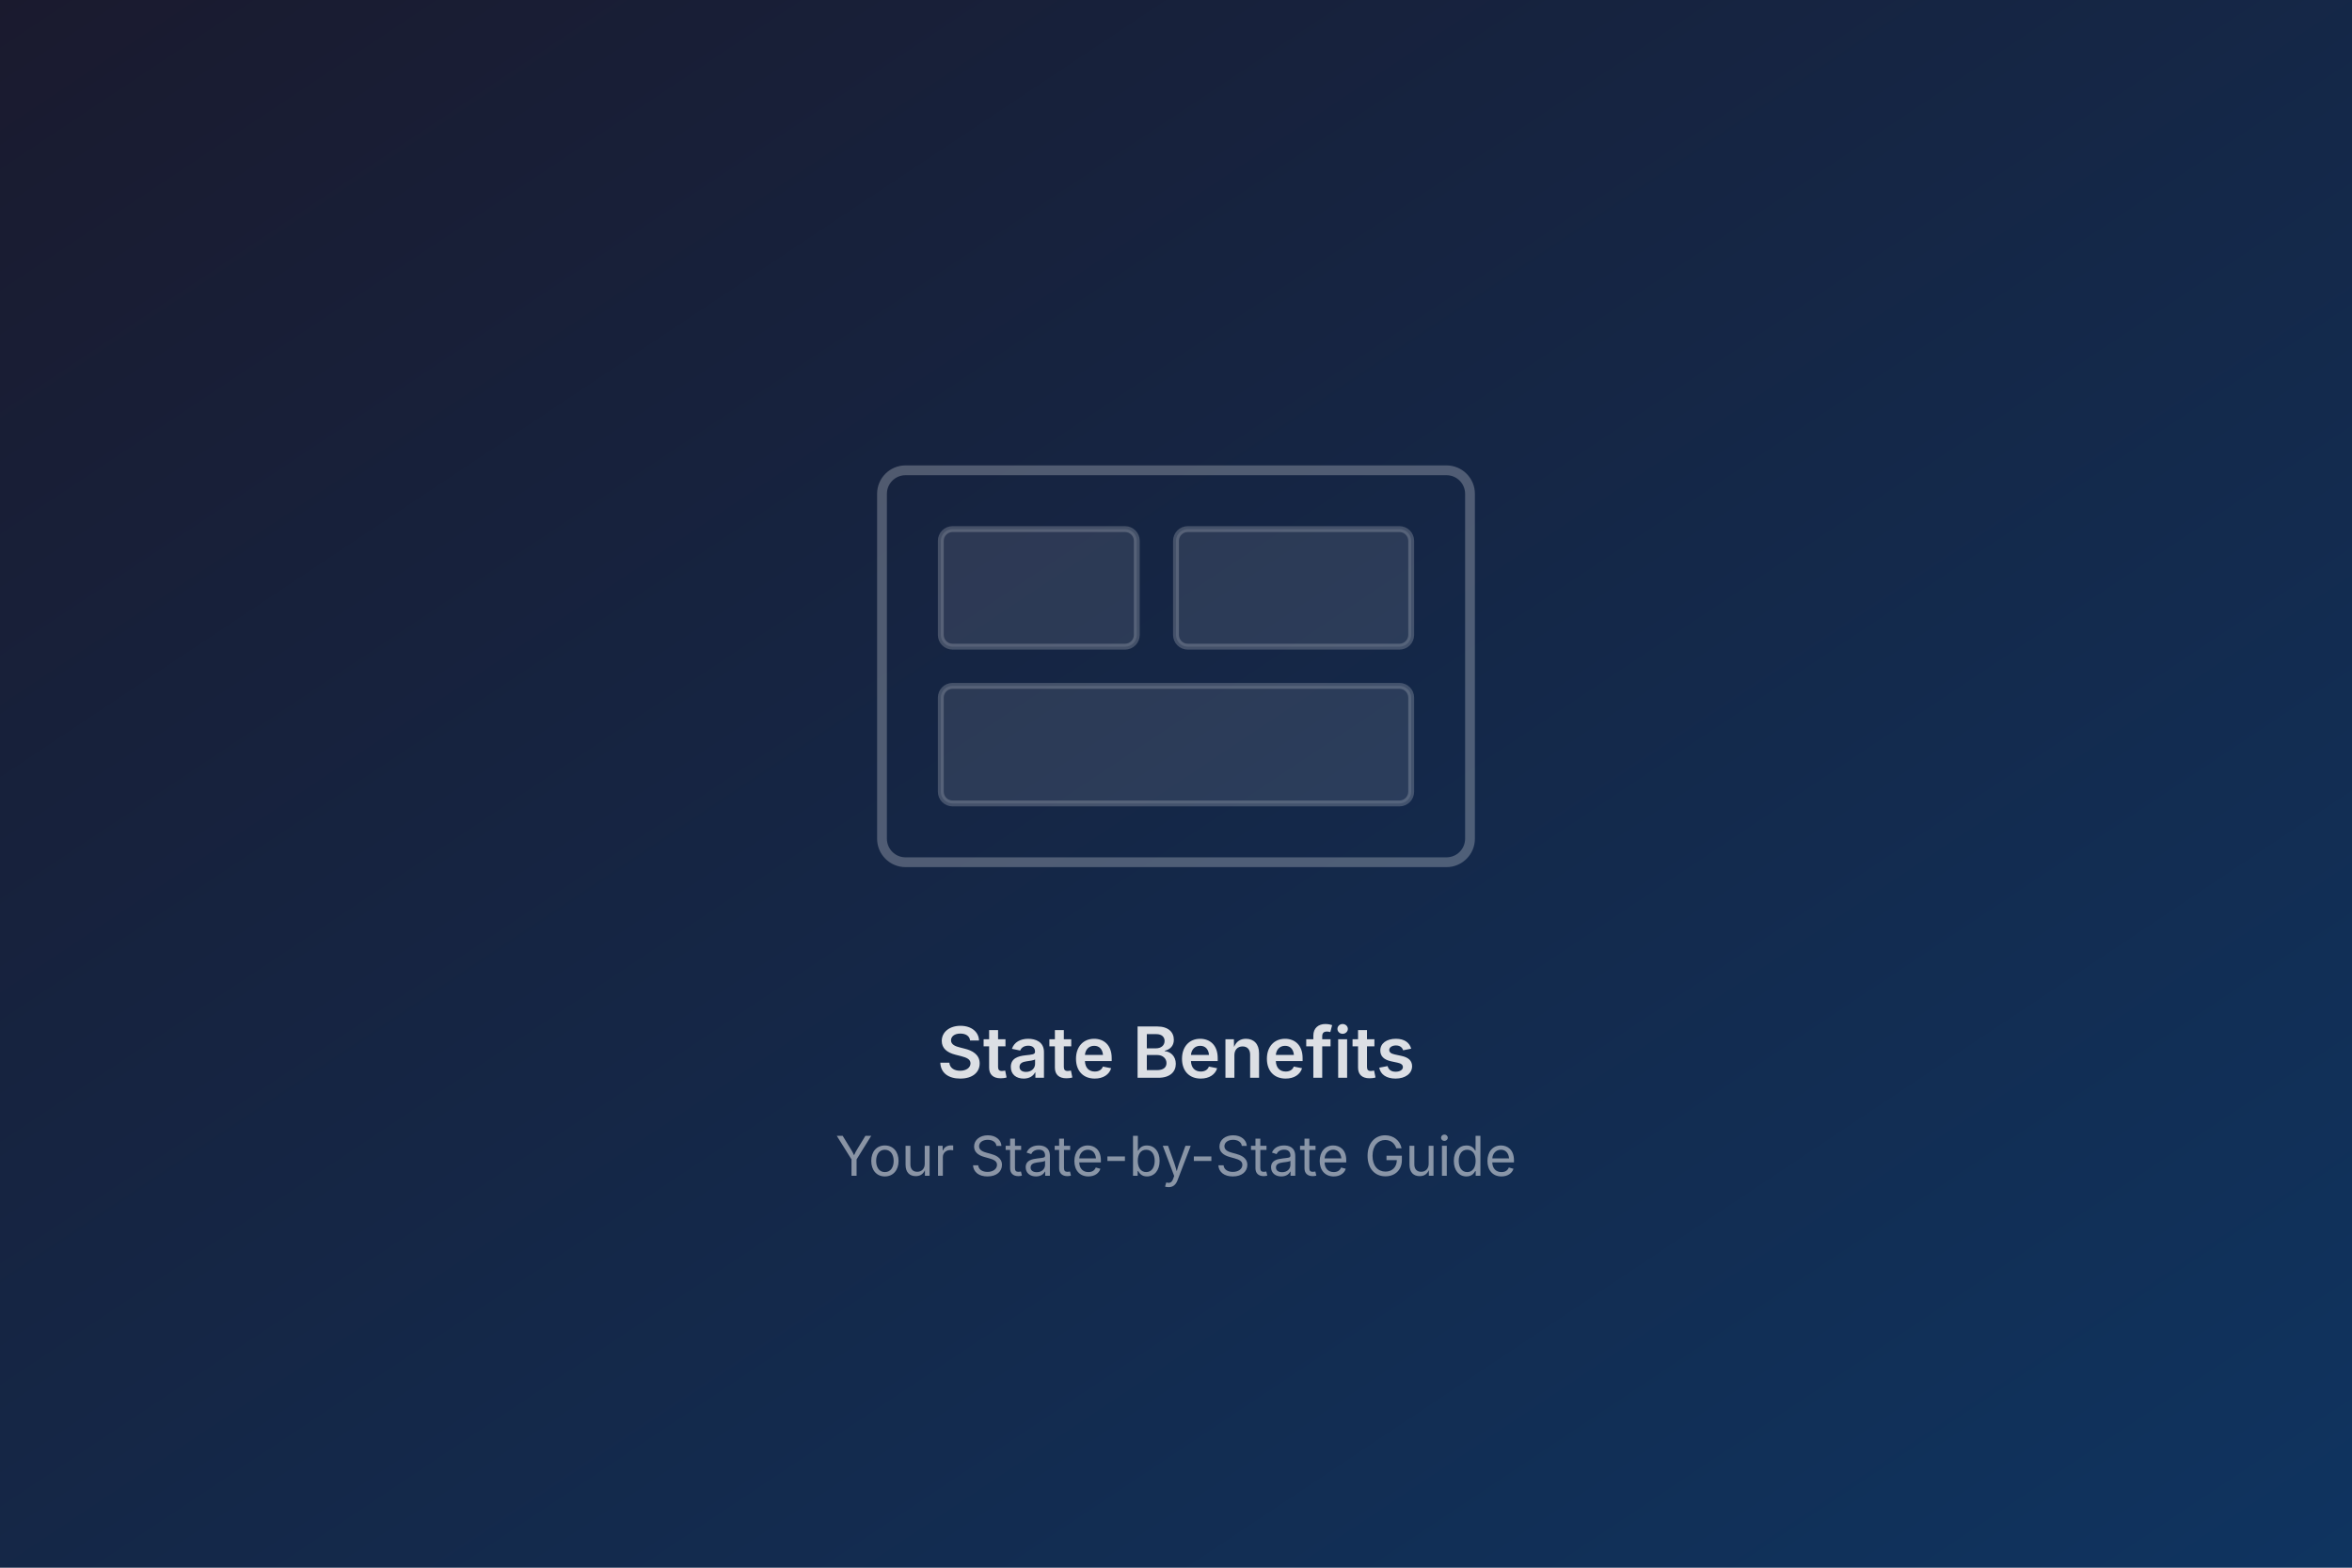
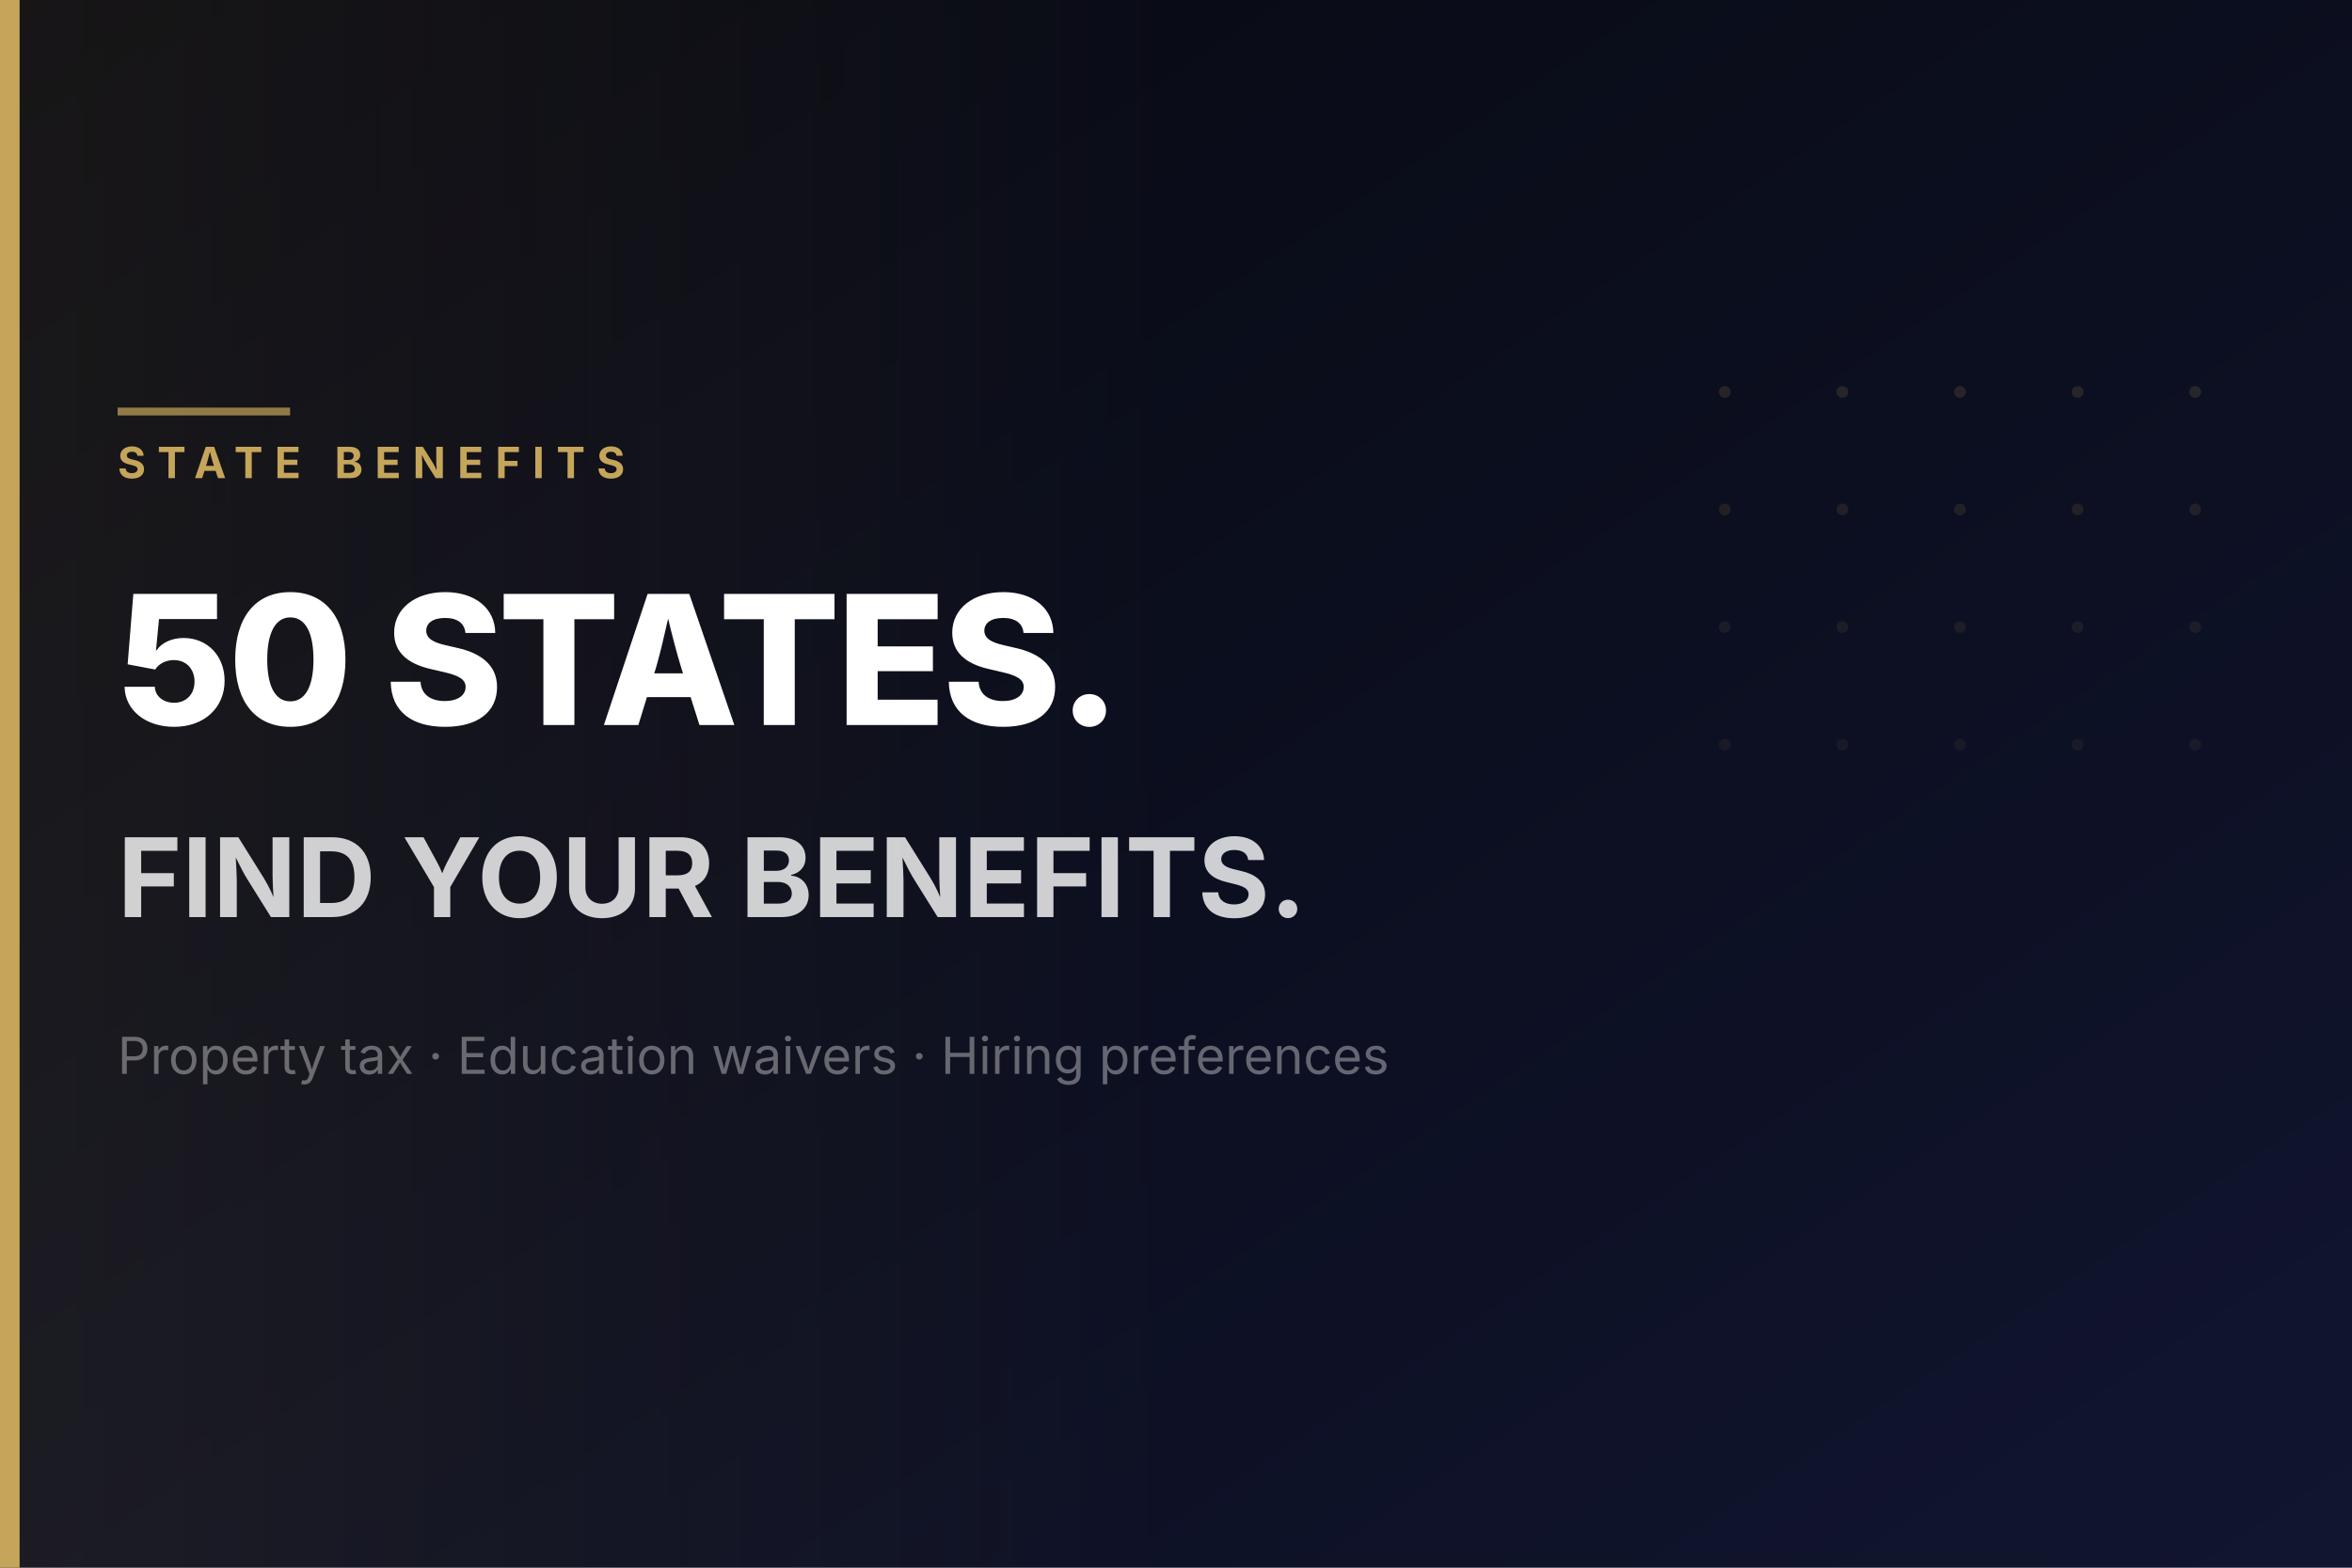
<svg xmlns="http://www.w3.org/2000/svg" viewBox="0 0 600 400">
  <defs>
-     <linearGradient id="bg" x1="0%" y1="0%" x2="100%" y2="100%">
-       <stop offset="0%" style="stop-color:#1a1a2e" />
-       <stop offset="100%" style="stop-color:#0f3460" />
+     <linearGradient id="sb-bg" x1="0%" y1="0%" x2="100%" y2="100%">
+       <stop offset="0%" stop-color="#07080f" />
+       <stop offset="55%" stop-color="#0c0f20" />
+       <stop offset="100%" stop-color="#111530" />
+     </linearGradient>
+     <linearGradient id="sb-fade" x1="0%" y1="0%" x2="100%" y2="0%">
+       <stop offset="0%" stop-color="#C5A55A" stop-opacity="0.09" />
+       <stop offset="100%" stop-color="#C5A55A" stop-opacity="0" />
    </linearGradient>
  </defs>
-   <rect width="600" height="400" fill="url(#bg)" />
-   <rect x="225" y="120" width="150" height="100" rx="6" fill="none" stroke="rgba(255,255,255,0.25)" stroke-width="2.5" />
-   <rect x="240" y="135" width="50" height="30" rx="3" fill="rgba(255,255,255,0.1)" stroke="rgba(255,255,255,0.2)" stroke-width="1.5" />
-   <rect x="300" y="135" width="60" height="30" rx="3" fill="rgba(255,255,255,0.1)" stroke="rgba(255,255,255,0.2)" stroke-width="1.5" />
-   <rect x="240" y="175" width="120" height="30" rx="3" fill="rgba(255,255,255,0.1)" stroke="rgba(255,255,255,0.2)" stroke-width="1.5" />
-   <text x="300" y="275" text-anchor="middle" fill="rgba(255,255,255,0.85)" font-family="Inter,sans-serif" font-size="18" font-weight="600">State Benefits</text>
-   <text x="300" y="300" text-anchor="middle" fill="rgba(255,255,255,0.5)" font-family="Inter,sans-serif" font-size="14">Your State-by-State Guide</text>
+   <rect width="600" height="400" fill="url(#sb-bg)" />
+   <rect x="0" y="0" width="300" height="400" fill="url(#sb-fade)" />
+   <circle cx="440" cy="100" r="1.5" fill="rgba(197,165,90,0.15)" />
+   <circle cx="470" cy="100" r="1.5" fill="rgba(197,165,90,0.15)" />
+   <circle cx="500" cy="100" r="1.5" fill="rgba(197,165,90,0.15)" />
+   <circle cx="530" cy="100" r="1.5" fill="rgba(197,165,90,0.15)" />
+   <circle cx="560" cy="100" r="1.5" fill="rgba(197,165,90,0.15)" />
+   <circle cx="440" cy="130" r="1.5" fill="rgba(197,165,90,0.12)" />
+   <circle cx="470" cy="130" r="1.5" fill="rgba(197,165,90,0.12)" />
+   <circle cx="500" cy="130" r="1.5" fill="rgba(197,165,90,0.12)" />
+   <circle cx="530" cy="130" r="1.5" fill="rgba(197,165,90,0.12)" />
+   <circle cx="560" cy="130" r="1.5" fill="rgba(197,165,90,0.12)" />
+   <circle cx="440" cy="160" r="1.5" fill="rgba(197,165,90,0.09)" />
+   <circle cx="470" cy="160" r="1.5" fill="rgba(197,165,90,0.09)" />
+   <circle cx="500" cy="160" r="1.5" fill="rgba(197,165,90,0.09)" />
+   <circle cx="530" cy="160" r="1.5" fill="rgba(197,165,90,0.09)" />
+   <circle cx="560" cy="160" r="1.5" fill="rgba(197,165,90,0.09)" />
+   <circle cx="440" cy="190" r="1.5" fill="rgba(197,165,90,0.07)" />
+   <circle cx="470" cy="190" r="1.5" fill="rgba(197,165,90,0.07)" />
+   <circle cx="500" cy="190" r="1.5" fill="rgba(197,165,90,0.07)" />
+   <circle cx="530" cy="190" r="1.5" fill="rgba(197,165,90,0.07)" />
+   <circle cx="560" cy="190" r="1.5" fill="rgba(197,165,90,0.07)" />
+   <rect x="0" y="0" width="5" height="400" fill="#C5A55A" />
+   <rect x="30" y="104" width="44" height="2" fill="#C5A55A" opacity="0.7" />
+   <text x="30" y="122" font-family="'Inter','Helvetica Neue',Arial,sans-serif" font-size="11" font-weight="700" fill="#C5A55A" letter-spacing="3">STATE BENEFITS</text>
+   <text x="30" y="185" font-family="'Inter','Helvetica Neue',Arial,sans-serif" font-size="46" font-weight="800" fill="#ffffff" letter-spacing="-1">50 STATES.</text>
+   <text x="30" y="234" font-family="'Inter','Helvetica Neue',Arial,sans-serif" font-size="28" font-weight="700" fill="rgba(255,255,255,0.80)">FIND YOUR BENEFITS.</text>
+   <text x="30" y="274" font-family="'Inter','Helvetica Neue',Arial,sans-serif" font-size="13" font-weight="400" fill="rgba(255,255,255,0.36)">Property tax · Education waivers · Hiring preferences</text>
</svg>
